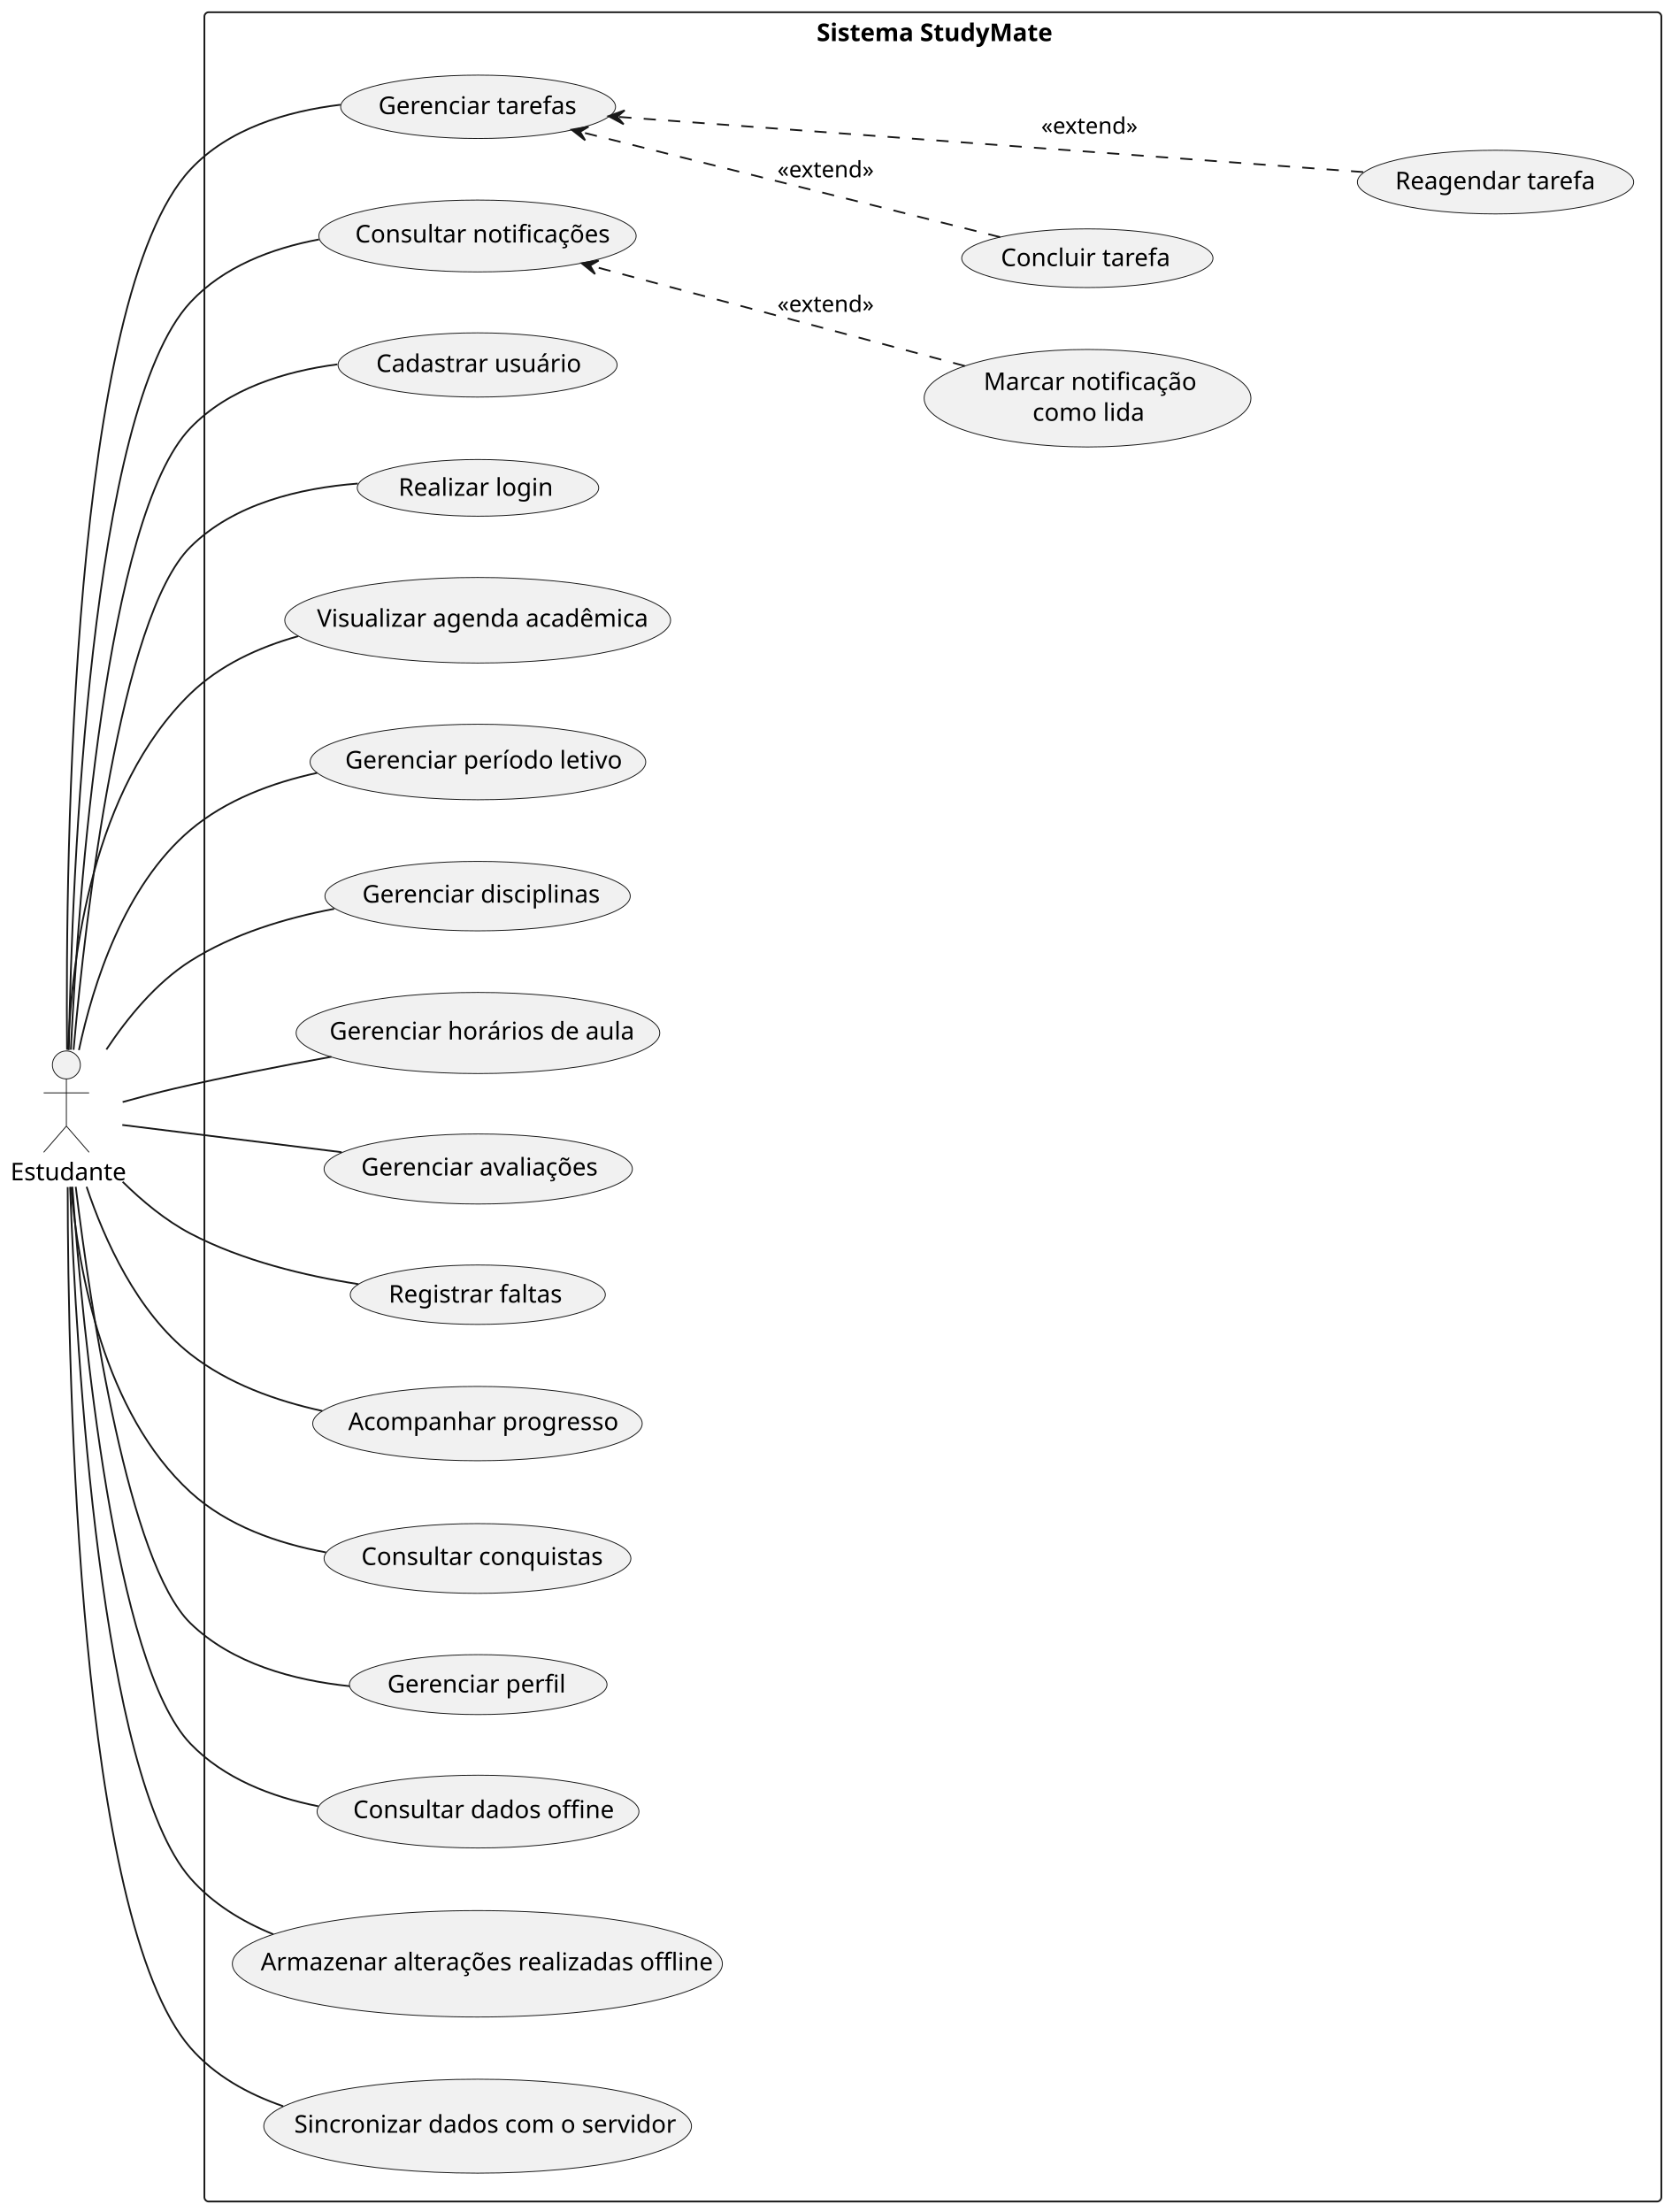
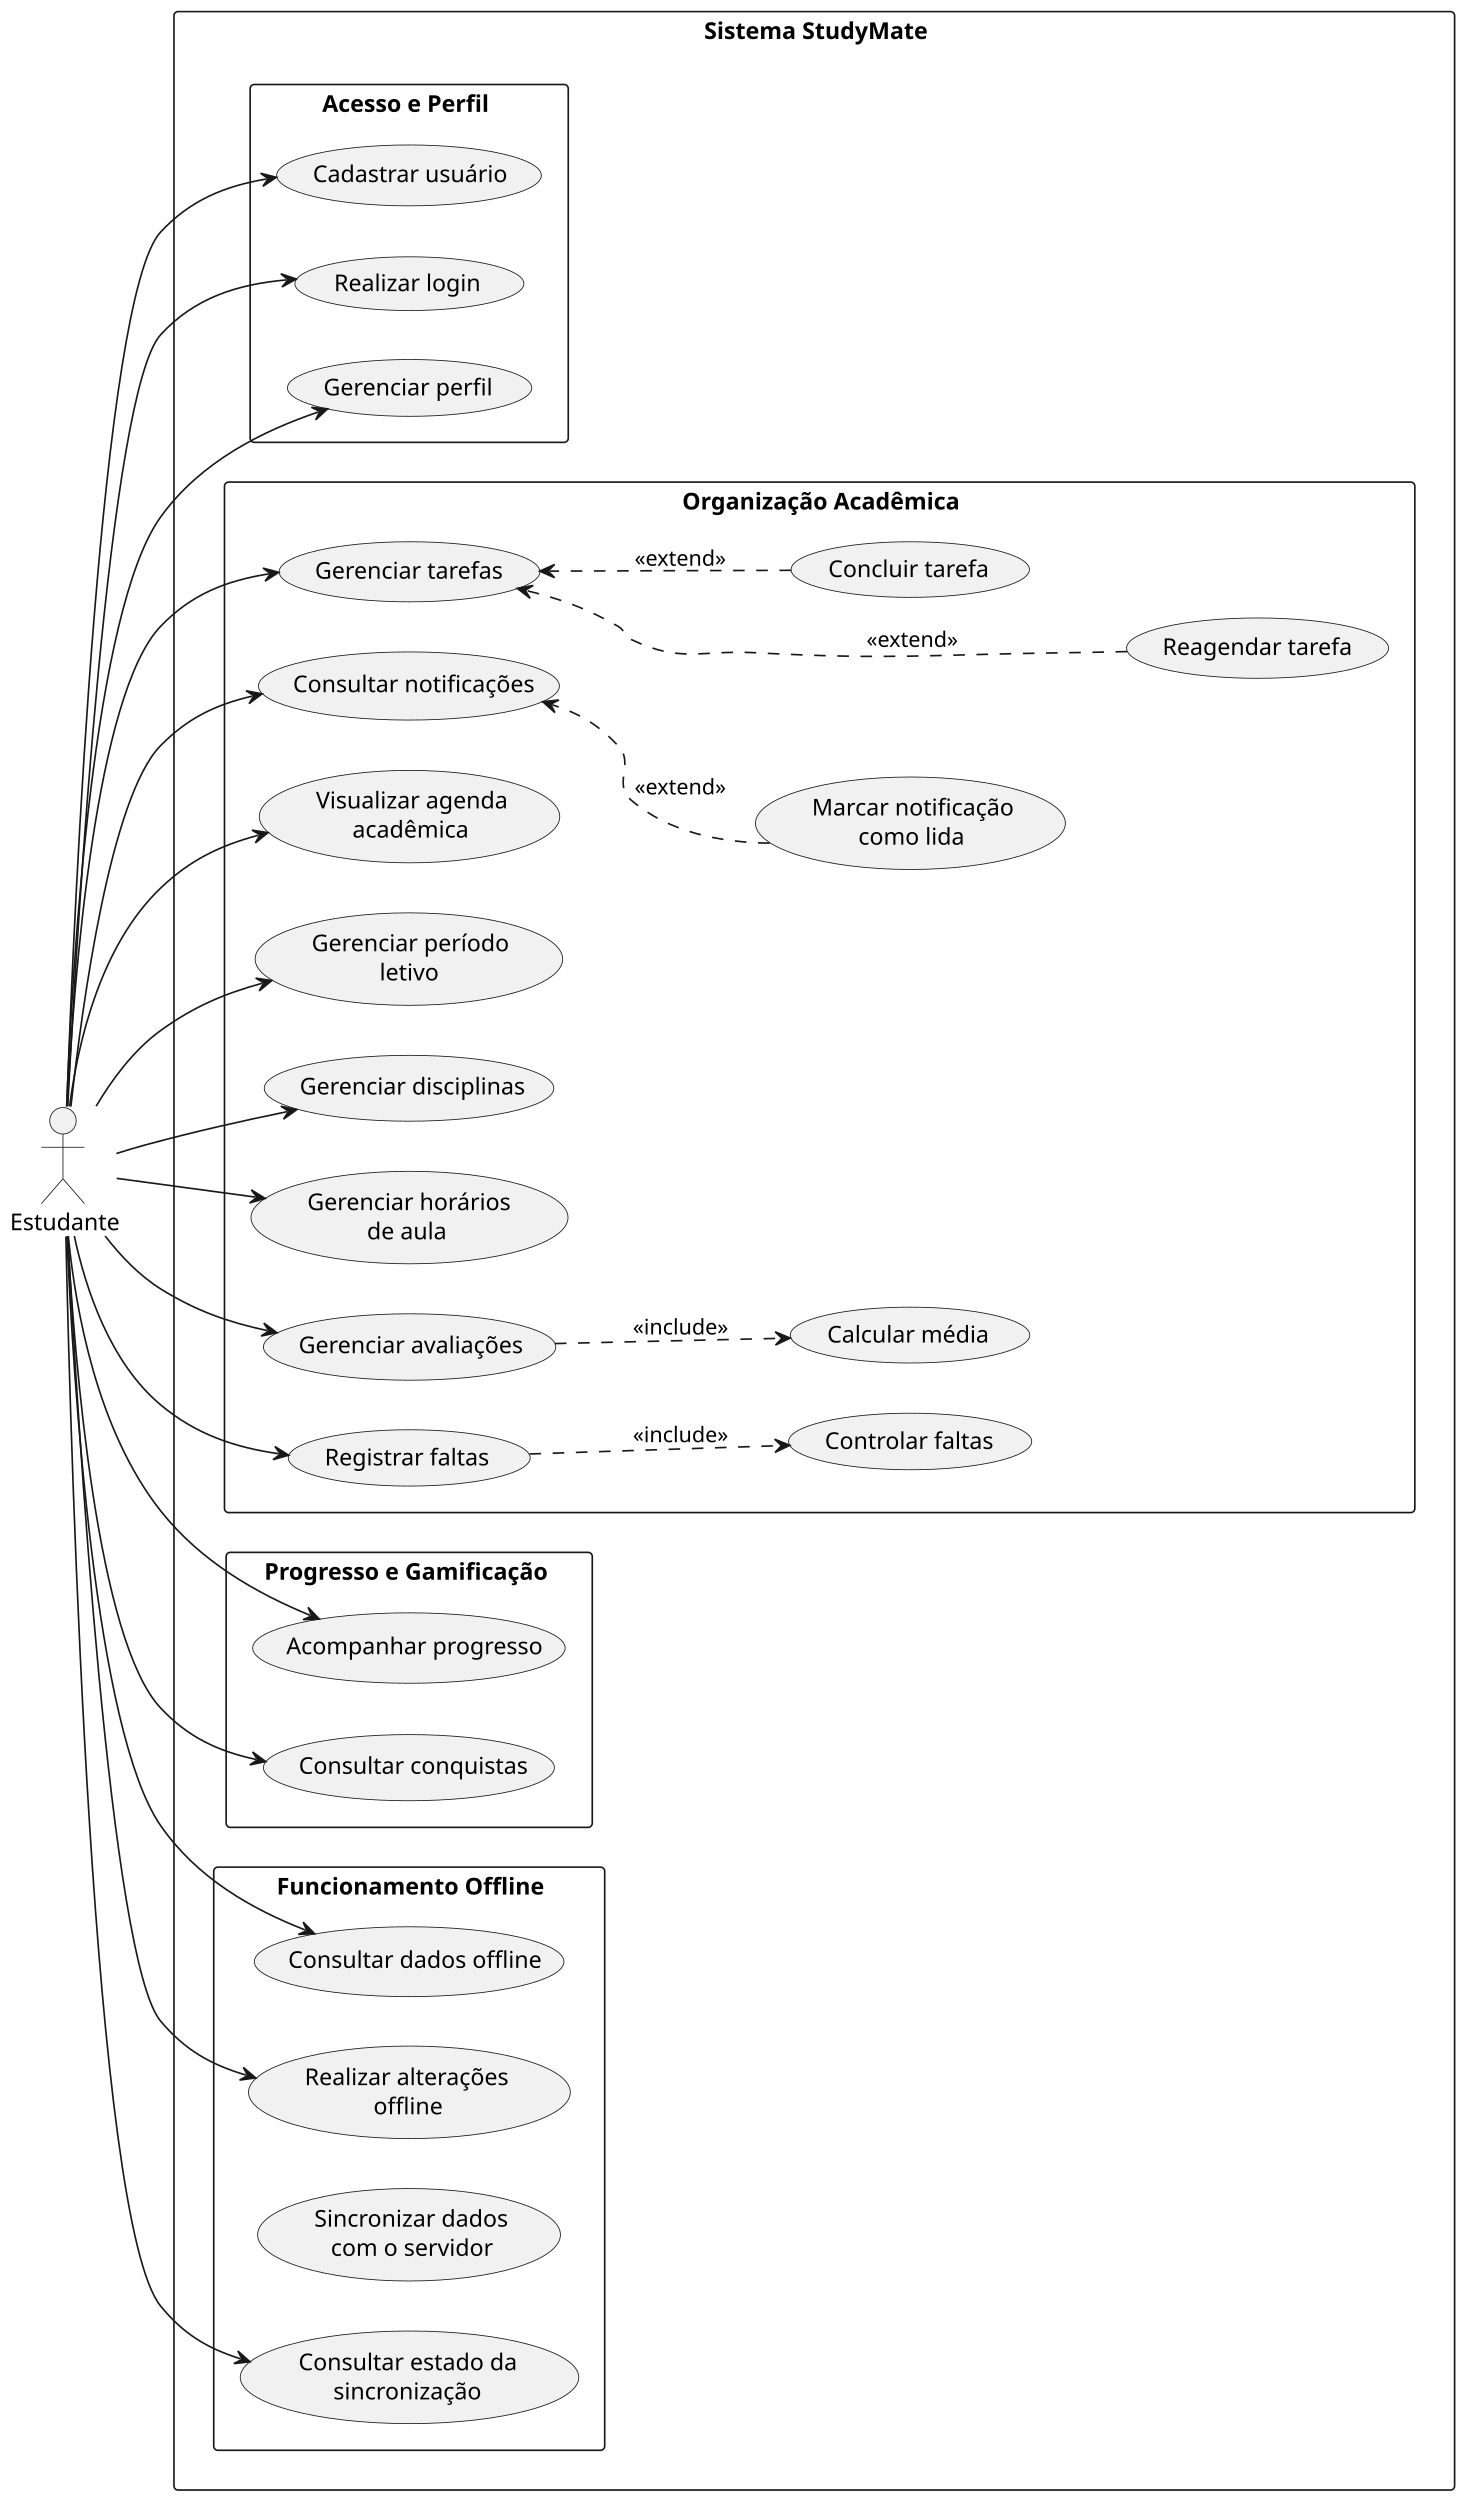
- <svg xmlns="http://www.w3.org/2000/svg" contentStyleType="text/css" height="1266px" preserveAspectRatio="none" style="width:957px;height:1266px;background:#FFFFFF;" version="1.1" viewBox="0 0 957 1266" width="957px" zoomAndPan="magnify">
+ <svg xmlns="http://www.w3.org/2000/svg" contentStyleType="text/css" height="1509px" preserveAspectRatio="none" style="width:884px;height:1509px;background:#FFFFFF;" version="1.1" viewBox="0 0 884 1509" width="884px" zoomAndPan="magnify">
  <defs />
  <g>
    <g id="cluster_Sistema StudyMate">
-       <rect fill="none" height="1253" rx="2.5" ry="2.5" style="stroke:#181818;stroke-width:1.0;" width="834" x="117" y="7" />
-       <text fill="#000000" font-family="sans-serif" font-size="14" font-weight="bold" lengthAdjust="spacing" textLength="133" x="467.5" y="23.533">Sistema StudyMate</text>
+       <rect fill="none" height="1496" rx="2.5" ry="2.5" style="stroke:#181818;stroke-width:1.0;" width="773" x="105" y="7" />
+       <text fill="#000000" font-family="sans-serif" font-size="14" font-weight="bold" lengthAdjust="spacing" textLength="133" x="425" y="23.533">Sistema StudyMate</text>
+     </g>
+     <g id="cluster_Acesso e Perfil">
+       <rect fill="none" height="216" rx="2.5" ry="2.5" style="stroke:#181818;stroke-width:1.0;" width="192" x="151" y="51" />
+       <text fill="#000000" font-family="sans-serif" font-size="14" font-weight="bold" lengthAdjust="spacing" textLength="105" x="194.5" y="67.533">Acesso e Perfil</text>
+     </g>
+     <g id="cluster_Organização Acadêmica">
+       <rect fill="none" height="622" rx="2.5" ry="2.5" style="stroke:#181818;stroke-width:1.0;" width="718.5" x="135.5" y="291" />
+       <text fill="#000000" font-family="sans-serif" font-size="14" font-weight="bold" lengthAdjust="spacing" textLength="166" x="411.75" y="307.533">Organização Acadêmica</text>
+     </g>
+     <g id="cluster_Progresso e Gamificação">
+       <rect fill="none" height="166" rx="2.5" ry="2.5" style="stroke:#181818;stroke-width:1.0;" width="221" x="136.5" y="937" />
+       <text fill="#000000" font-family="sans-serif" font-size="14" font-weight="bold" lengthAdjust="spacing" textLength="175" x="159.5" y="953.533">Progresso e Gamificação</text>
+     </g>
+     <g id="cluster_Funcionamento Offline">
+       <rect fill="none" height="352" rx="2.5" ry="2.5" style="stroke:#181818;stroke-width:1.0;" width="236" x="129" y="1127" />
+       <text fill="#000000" font-family="sans-serif" font-size="14" font-weight="bold" lengthAdjust="spacing" textLength="160" x="167" y="1143.533">Funcionamento Offline</text>
    </g>
    <g id="elem_UC01">
-       <ellipse cx="273.379" cy="208.876" fill="#F1F1F1" rx="79.879" ry="18.376" style="stroke:#181818;stroke-width:0.5;" />
-       <text fill="#000000" font-family="sans-serif" font-size="14" lengthAdjust="spacing" textLength="114" x="215.337" y="212.902">Cadastrar usuário</text>
+       <ellipse cx="246.879" cy="105.876" fill="#F1F1F1" rx="79.879" ry="18.376" style="stroke:#181818;stroke-width:0.5;" />
+       <text fill="#000000" font-family="sans-serif" font-size="14" lengthAdjust="spacing" textLength="114" x="188.837" y="109.902">Cadastrar usuário</text>
    </g>
    <g id="elem_UC02">
-       <ellipse cx="273.612" cy="279.222" fill="#F1F1F1" rx="69.112" ry="16.222" style="stroke:#181818;stroke-width:0.5;" />
-       <text fill="#000000" font-family="sans-serif" font-size="14" lengthAdjust="spacing" textLength="85" x="228.112" y="283.739">Realizar login</text>
+       <ellipse cx="247.112" cy="171.222" fill="#F1F1F1" rx="69.112" ry="16.222" style="stroke:#181818;stroke-width:0.5;" />
+       <text fill="#000000" font-family="sans-serif" font-size="14" lengthAdjust="spacing" textLength="85" x="201.612" y="175.739">Realizar login</text>
+     </g>
+     <g id="elem_UC15">
+       <ellipse cx="247.243" cy="234.149" fill="#F1F1F1" rx="73.743" ry="17.148" style="stroke:#181818;stroke-width:0.5;" />
+       <text fill="#000000" font-family="sans-serif" font-size="14" lengthAdjust="spacing" textLength="98" x="195.243" y="238.665">Gerenciar perfil</text>
    </g>
    <g id="elem_UC03">
-       <ellipse cx="273.434" cy="354.987" fill="#F1F1F1" rx="110.434" ry="24.487" style="stroke:#181818;stroke-width:0.5;" />
-       <text fill="#000000" font-family="sans-serif" font-size="14" lengthAdjust="spacing" textLength="184" x="181.434" y="358.715">Visualizar agenda acadêmica</text>
+       <ellipse cx="247.184" cy="492.904" fill="#F1F1F1" rx="90.684" ry="27.904" style="stroke:#181818;stroke-width:0.5;" />
+       <text fill="#000000" font-family="sans-serif" font-size="14" lengthAdjust="spacing" textLength="112" x="190.711" y="487.962">Visualizar agenda</text>
+       <text fill="#000000" font-family="sans-serif" font-size="14" lengthAdjust="spacing" textLength="68" x="212.711" y="505.572">acadêmica</text>
    </g>
    <g id="elem_UC04">
-       <ellipse cx="273.57" cy="436.114" fill="#F1F1F1" rx="96.07" ry="21.614" style="stroke:#181818;stroke-width:0.5;" />
-       <text fill="#000000" font-family="sans-serif" font-size="14" lengthAdjust="spacing" textLength="152" x="197.57" y="439.843">Gerenciar período letivo</text>
+       <ellipse cx="246.819" cy="578.908" fill="#F1F1F1" rx="92.819" ry="27.908" style="stroke:#181818;stroke-width:0.5;" />
+       <text fill="#000000" font-family="sans-serif" font-size="14" lengthAdjust="spacing" textLength="115" x="188.114" y="574.166">Gerenciar período</text>
+       <text fill="#000000" font-family="sans-serif" font-size="14" lengthAdjust="spacing" textLength="33" x="229.114" y="591.775">letivo</text>
    </g>
    <g id="elem_UC05">
-       <ellipse cx="273.392" cy="512.879" fill="#F1F1F1" rx="87.392" ry="19.878" style="stroke:#181818;stroke-width:0.5;" />
-       <text fill="#000000" font-family="sans-serif" font-size="14" lengthAdjust="spacing" textLength="132" x="207.392" y="516.607">Gerenciar disciplinas</text>
+       <ellipse cx="246.892" cy="656.879" fill="#F1F1F1" rx="87.392" ry="19.878" style="stroke:#181818;stroke-width:0.5;" />
+       <text fill="#000000" font-family="sans-serif" font-size="14" lengthAdjust="spacing" textLength="132" x="180.892" y="660.607">Gerenciar disciplinas</text>
    </g>
    <g id="elem_UC06">
-       <ellipse cx="273.589" cy="591.218" fill="#F1F1F1" rx="104.089" ry="23.218" style="stroke:#181818;stroke-width:0.5;" />
-       <text fill="#000000" font-family="sans-serif" font-size="14" lengthAdjust="spacing" textLength="170" x="188.589" y="594.946">Gerenciar horários de aula</text>
+       <ellipse cx="247.184" cy="734.918" fill="#F1F1F1" rx="95.684" ry="27.918" style="stroke:#181818;stroke-width:0.5;" />
+       <text fill="#000000" font-family="sans-serif" font-size="14" lengthAdjust="spacing" textLength="119" x="185.475" y="730.435">Gerenciar horários</text>
+       <text fill="#000000" font-family="sans-serif" font-size="14" lengthAdjust="spacing" textLength="47" x="221.475" y="748.044">de aula</text>
    </g>
    <g id="elem_UC07">
-       <ellipse cx="273.682" cy="61.136" fill="#F1F1F1" rx="78.682" ry="18.136" style="stroke:#181818;stroke-width:0.5;" />
-       <text fill="#000000" font-family="sans-serif" font-size="14" lengthAdjust="spacing" textLength="111" x="216.595" y="65.308">Gerenciar tarefas</text>
+       <ellipse cx="247.182" cy="345.136" fill="#F1F1F1" rx="78.682" ry="18.136" style="stroke:#181818;stroke-width:0.5;" />
+       <text fill="#000000" font-family="sans-serif" font-size="14" lengthAdjust="spacing" textLength="111" x="190.095" y="349.308">Gerenciar tarefas</text>
    </g>
    <g id="elem_UC07A">
-       <ellipse cx="622.426" cy="147.785" fill="#F1F1F1" rx="71.926" ry="16.785" style="stroke:#181818;stroke-width:0.5;" />
-       <text fill="#000000" font-family="sans-serif" font-size="14" lengthAdjust="spacing" textLength="93" x="572.926" y="152.302">Concluir tarefa</text>
+       <ellipse cx="549.426" cy="343.785" fill="#F1F1F1" rx="71.926" ry="16.785" style="stroke:#181818;stroke-width:0.5;" />
+       <text fill="#000000" font-family="sans-serif" font-size="14" lengthAdjust="spacing" textLength="93" x="499.926" y="348.302">Concluir tarefa</text>
    </g>
    <g id="elem_UC07B">
-       <ellipse cx="856.078" cy="104.216" fill="#F1F1F1" rx="79.079" ry="18.216" style="stroke:#181818;stroke-width:0.5;" />
-       <text fill="#000000" font-family="sans-serif" font-size="14" lengthAdjust="spacing" textLength="112" x="798.675" y="108.34">Reagendar tarefa</text>
+       <ellipse cx="759.078" cy="391.216" fill="#F1F1F1" rx="79.079" ry="18.216" style="stroke:#181818;stroke-width:0.5;" />
+       <text fill="#000000" font-family="sans-serif" font-size="14" lengthAdjust="spacing" textLength="112" x="701.675" y="395.339">Reagendar tarefa</text>
    </g>
    <g id="elem_UC08">
-       <ellipse cx="273.747" cy="669.049" fill="#F1F1F1" rx="88.247" ry="20.049" style="stroke:#181818;stroke-width:0.5;" />
-       <text fill="#000000" font-family="sans-serif" font-size="14" lengthAdjust="spacing" textLength="134" x="206.747" y="672.778">Gerenciar avaliações</text>
+       <ellipse cx="247.247" cy="813.049" fill="#F1F1F1" rx="88.247" ry="20.049" style="stroke:#181818;stroke-width:0.5;" />
+       <text fill="#000000" font-family="sans-serif" font-size="14" lengthAdjust="spacing" textLength="134" x="180.247" y="816.778">Gerenciar avaliações</text>
+     </g>
+     <g id="elem_UC09">
+       <ellipse cx="549.286" cy="805.857" fill="#F1F1F1" rx="72.286" ry="16.857" style="stroke:#181818;stroke-width:0.5;" />
+       <text fill="#000000" font-family="sans-serif" font-size="14" lengthAdjust="spacing" textLength="94" x="499.286" y="810.374">Calcular média</text>
    </g>
    <g id="elem_UC10">
-       <ellipse cx="273.511" cy="741.002" fill="#F1F1F1" rx="73.011" ry="17.002" style="stroke:#181818;stroke-width:0.5;" />
-       <text fill="#000000" font-family="sans-serif" font-size="14" lengthAdjust="spacing" textLength="96" x="222.511" y="745.519">Registrar faltas</text>
+       <ellipse cx="247.011" cy="880.002" fill="#F1F1F1" rx="73.011" ry="17.002" style="stroke:#181818;stroke-width:0.5;" />
+       <text fill="#000000" font-family="sans-serif" font-size="14" lengthAdjust="spacing" textLength="96" x="196.011" y="884.519">Registrar faltas</text>
+     </g>
+     <g id="elem_UC11">
+       <ellipse cx="549.376" cy="870.075" fill="#F1F1F1" rx="73.376" ry="17.075" style="stroke:#181818;stroke-width:0.5;" />
+       <text fill="#000000" font-family="sans-serif" font-size="14" lengthAdjust="spacing" textLength="97" x="497.876" y="874.592">Controlar faltas</text>
    </g>
    <g id="elem_UC12">
-       <ellipse cx="273.33" cy="135.066" fill="#F1F1F1" rx="90.83" ry="20.566" style="stroke:#181818;stroke-width:0.5;" />
-       <text fill="#000000" font-family="sans-serif" font-size="14" lengthAdjust="spacing" textLength="140" x="203.33" y="138.794">Consultar notificações</text>
+       <ellipse cx="246.83" cy="414.066" fill="#F1F1F1" rx="90.83" ry="20.566" style="stroke:#181818;stroke-width:0.5;" />
+       <text fill="#000000" font-family="sans-serif" font-size="14" lengthAdjust="spacing" textLength="140" x="176.83" y="417.795">Consultar notificações</text>
    </g>
    <g id="elem_UC12A">
-       <ellipse cx="622.533" cy="227.91" fill="#F1F1F1" rx="93.533" ry="27.91" style="stroke:#181818;stroke-width:0.5;" />
-       <text fill="#000000" font-family="sans-serif" font-size="14" lengthAdjust="spacing" textLength="116" x="563.081" y="223.233">Marcar notificação</text>
-       <text fill="#000000" font-family="sans-serif" font-size="14" lengthAdjust="spacing" textLength="60" x="591.081" y="240.843">como lida</text>
+       <ellipse cx="549.533" cy="496.91" fill="#F1F1F1" rx="93.533" ry="27.91" style="stroke:#181818;stroke-width:0.5;" />
+       <text fill="#000000" font-family="sans-serif" font-size="14" lengthAdjust="spacing" textLength="116" x="490.081" y="492.233">Marcar notificação</text>
+       <text fill="#000000" font-family="sans-serif" font-size="14" lengthAdjust="spacing" textLength="60" x="518.081" y="509.843">como lida</text>
    </g>
    <g id="elem_UC13">
-       <ellipse cx="273.313" cy="814.763" fill="#F1F1F1" rx="94.313" ry="21.263" style="stroke:#181818;stroke-width:0.5;" />
-       <text fill="#000000" font-family="sans-serif" font-size="14" lengthAdjust="spacing" textLength="148" x="199.313" y="818.491">Acompanhar progresso</text>
+       <ellipse cx="246.813" cy="994.763" fill="#F1F1F1" rx="94.313" ry="21.263" style="stroke:#181818;stroke-width:0.5;" />
+       <text fill="#000000" font-family="sans-serif" font-size="14" lengthAdjust="spacing" textLength="148" x="172.813" y="998.491">Acompanhar progresso</text>
    </g>
    <g id="elem_UC14">
-       <ellipse cx="273.319" cy="891.964" fill="#F1F1F1" rx="87.819" ry="19.964" style="stroke:#181818;stroke-width:0.5;" />
-       <text fill="#000000" font-family="sans-serif" font-size="14" lengthAdjust="spacing" textLength="133" x="206.819" y="895.692">Consultar conquistas</text>
-     </g>
-     <g id="elem_UC15">
-       <ellipse cx="273.743" cy="964.149" fill="#F1F1F1" rx="73.743" ry="17.148" style="stroke:#181818;stroke-width:0.5;" />
-       <text fill="#000000" font-family="sans-serif" font-size="14" lengthAdjust="spacing" textLength="98" x="221.743" y="968.665">Gerenciar perfil</text>
+       <ellipse cx="246.819" cy="1066.964" fill="#F1F1F1" rx="87.819" ry="19.964" style="stroke:#181818;stroke-width:0.5;" />
+       <text fill="#000000" font-family="sans-serif" font-size="14" lengthAdjust="spacing" textLength="133" x="180.319" y="1070.692">Consultar conquistas</text>
    </g>
    <g id="elem_UC16">
-       <ellipse cx="273.631" cy="1036.826" fill="#F1F1F1" rx="92.131" ry="20.826" style="stroke:#181818;stroke-width:0.5;" />
-       <text fill="#000000" font-family="sans-serif" font-size="14" lengthAdjust="spacing" textLength="143" x="202.131" y="1040.555">Consultar dados offine</text>
+       <ellipse cx="246.938" cy="1184.088" fill="#F1F1F1" rx="93.438" ry="21.088" style="stroke:#181818;stroke-width:0.5;" />
+       <text fill="#000000" font-family="sans-serif" font-size="14" lengthAdjust="spacing" textLength="146" x="173.938" y="1187.816">Consultar dados offline</text>
    </g>
    <g id="elem_UC17">
-       <ellipse cx="273.252" cy="1123.95" fill="#F1F1F1" rx="140.252" ry="30.45" style="stroke:#181818;stroke-width:0.5;" />
-       <text fill="#000000" font-family="sans-serif" font-size="14" lengthAdjust="spacing" textLength="248" x="149.252" y="1127.679">Armazenar alterações realizadas offline</text>
+       <ellipse cx="247.124" cy="1262.924" fill="#F1F1F1" rx="97.124" ry="27.924" style="stroke:#181818;stroke-width:0.5;" />
+       <text fill="#000000" font-family="sans-serif" font-size="14" lengthAdjust="spacing" textLength="121" x="183.901" y="1258.569">Realizar alterações</text>
+       <text fill="#000000" font-family="sans-serif" font-size="14" lengthAdjust="spacing" textLength="38" x="225.401" y="1276.178">offline</text>
    </g>
    <g id="elem_UC18">
-       <ellipse cx="273.411" cy="1216.882" fill="#F1F1F1" rx="122.411" ry="26.882" style="stroke:#181818;stroke-width:0.5;" />
-       <text fill="#000000" font-family="sans-serif" font-size="14" lengthAdjust="spacing" textLength="210" x="168.411" y="1220.611">Sincronizar dados com o servidor</text>
+       <ellipse cx="246.894" cy="1348.905" fill="#F1F1F1" rx="91.394" ry="27.905" style="stroke:#181818;stroke-width:0.5;" />
+       <text fill="#000000" font-family="sans-serif" font-size="14" lengthAdjust="spacing" textLength="113" x="189.679" y="1344.03">Sincronizar dados</text>
+       <text fill="#000000" font-family="sans-serif" font-size="14" lengthAdjust="spacing" textLength="93" x="199.679" y="1361.64">com o servidor</text>
+     </g>
+     <g id="elem_UC19">
+       <ellipse cx="247.184" cy="1434.951" fill="#F1F1F1" rx="102.184" ry="27.951" style="stroke:#181818;stroke-width:0.5;" />
+       <text fill="#000000" font-family="sans-serif" font-size="14" lengthAdjust="spacing" textLength="128" x="180.184" y="1430.663">Consultar estado da</text>
+       <text fill="#000000" font-family="sans-serif" font-size="14" lengthAdjust="spacing" textLength="86" x="201.184" y="1448.272">sincronização</text>
    </g>
    <g id="elem_Estudante">
-       <ellipse cx="38" cy="609.5" fill="#F1F1F1" rx="8" ry="8" style="stroke:#181818;stroke-width:0.5;" />
-       <path d="M38,617.5 L38,644.5 M25,625.5 L51,625.5 M38,644.5 L25,659.5 M38,644.5 L51,659.5 " fill="none" style="stroke:#181818;stroke-width:0.5;" />
-       <text fill="#000000" font-family="sans-serif" font-size="14" lengthAdjust="spacing" textLength="64" x="6" y="675.533">Estudante</text>
+       <ellipse cx="38" cy="676.5" fill="#F1F1F1" rx="8" ry="8" style="stroke:#181818;stroke-width:0.5;" />
+       <path d="M38,684.5 L38,711.5 M25,692.5 L51,692.5 M38,711.5 L25,726.5 M38,711.5 L51,726.5 " fill="none" style="stroke:#181818;stroke-width:0.5;" />
+       <text fill="#000000" font-family="sans-serif" font-size="14" lengthAdjust="spacing" textLength="64" x="6" y="742.533">Estudante</text>
    </g>
    <g id="link_UC07A_UC07">
-       <path d="M572.52,135.72 C507.69,119.47 399.66,92.379 333.02,75.669 " fill="none" id="UC07A-to-UC07" style="stroke:#181818;stroke-width:1.0;stroke-dasharray:7.0,7.0;" />
-       <polygon fill="#181818" points="327.2,74.21,334.957,80.279,332.05,75.426,336.903,72.519,327.2,74.21" style="stroke:#181818;stroke-width:1.0;" />
-       <text fill="#000000" font-family="sans-serif" font-size="13" lengthAdjust="spacing" textLength="53" x="445" y="101.495">«extend»</text>
+       <path d="M477.48,344.24 C431.88,344.39 378.64,344.571 331.78,344.721 " fill="none" id="UC07A-to-UC07" style="stroke:#181818;stroke-width:1.0;stroke-dasharray:7.0,7.0;" />
+       <polygon fill="#181818" points="325.78,344.74,334.793,348.711,330.78,344.724,334.767,340.711,325.78,344.74" style="stroke:#181818;stroke-width:1.0;" />
+       <text fill="#000000" font-family="sans-serif" font-size="13" lengthAdjust="spacing" textLength="53" x="383" y="341.495">«extend»</text>
    </g>
    <g id="link_UC12A_UC12">
-       <path d="M552.33,209.46 C488.1,192.25 399.315,168.453 338.765,152.223 " fill="none" id="UC12A-to-UC12" style="stroke:#181818;stroke-width:1.0;stroke-dasharray:7.0,7.0;" />
-       <polygon fill="#181818" points="332.97,150.67,340.627,156.864,337.8,151.964,342.699,149.137,332.97,150.67" style="stroke:#181818;stroke-width:1.0;" />
-       <text fill="#000000" font-family="sans-serif" font-size="13" lengthAdjust="spacing" textLength="53" x="445" y="178.495">«extend»</text>
+       <path d="M464.56,508.92 C435.1,508.58 403.72,502.46 381,483 C369.54,473.18 383.44,460.9 373,450 C360.81,437.28 350.163,430.802 333.293,425.392 " fill="none" id="UC12A-to-UC12" style="stroke:#181818;stroke-width:1.0;stroke-dasharray:7.0,7.0;" />
+       <polygon fill="#181818" points="327.58,423.56,334.929,430.117,332.341,425.087,337.372,422.499,327.58,423.56" style="stroke:#181818;stroke-width:1.0;" />
+       <text fill="#000000" font-family="sans-serif" font-size="13" lengthAdjust="spacing" textLength="53" x="383" y="479.495">«extend»</text>
    </g>
    <g id="link_Estudante_UC01">
-       <path d="M40.56,600.8 C44.95,511.28 60.42,295.63 109,245 C130.63,222.45 162.93,212.5 193.12,208.53 " fill="none" id="Estudante-UC01" style="stroke:#181818;stroke-width:1.0;" />
+       <path d="M40.31,667.64 C44.76,545.45 61.02,178.5 97,140 C114.93,120.81 135.365,112.376 160.935,108.026 " fill="none" id="Estudante-to-UC01" style="stroke:#181818;stroke-width:1.0;" />
+       <polygon fill="#181818" points="166.85,107.02,157.307,104.586,161.921,107.859,158.648,112.473,166.85,107.02" style="stroke:#181818;stroke-width:1.0;" />
    </g>
    <g id="link_Estudante_UC02">
-       <path d="M42.11,600.84 C49.1,523.05 68.7,353.06 109,313 C133.88,288.27 171.77,279.32 204.81,276.76 " fill="none" id="Estudante-UC02" style="stroke:#181818;stroke-width:1.0;" />
+       <path d="M40.9,667.66 C46.7,554.87 65.72,236.25 97,202 C117.49,179.56 143.664,171.562 172.864,168.962 " fill="none" id="Estudante-to-UC02" style="stroke:#181818;stroke-width:1.0;" />
+       <polygon fill="#181818" points="178.84,168.43,169.521,165.244,173.86,168.874,170.23,173.212,178.84,168.43" style="stroke:#181818;stroke-width:1.0;" />
    </g>
    <g id="link_Estudante_UC03">
-       <path d="M38.94,600.78 C41.07,547.12 53.1,451.3 109,397 C125.82,380.66 148.09,370.44 170.77,364.09 " fill="none" id="Estudante-UC03" style="stroke:#181818;stroke-width:1.0;" />
+       <path d="M42,667.87 C47.05,629.14 60.61,570.75 97,536 C114.62,519.17 132.606,510.428 155.996,504.138 " fill="none" id="Estudante-to-UC03" style="stroke:#181818;stroke-width:1.0;" />
+       <polygon fill="#181818" points="161.79,502.58,152.06,501.055,156.962,503.878,154.137,508.78,161.79,502.58" style="stroke:#181818;stroke-width:1.0;" />
    </g>
    <g id="link_Estudante_UC04">
-       <path d="M45.18,601 C53.25,563.21 71.1,507.04 109,475 C129.28,457.85 155.8,447.97 181.56,442.35 " fill="none" id="Estudante-UC04" style="stroke:#181818;stroke-width:1.0;" />
+       <path d="M58.02,667.71 C67.66,651.47 80.79,633.73 97,622 C116.63,607.79 135.086,599.854 158.276,593.464 " fill="none" id="Estudante-to-UC04" style="stroke:#181818;stroke-width:1.0;" />
+       <polygon fill="#181818" points="164.06,591.87,154.321,590.405,159.24,593.198,156.446,598.117,164.06,591.87" style="stroke:#181818;stroke-width:1.0;" />
    </g>
    <g id="link_Estudante_UC05">
-       <path d="M60.91,600.66 C72.87,582.63 89.29,562.53 109,550 C133.44,534.47 163.58,525.42 191.3,520.16 " fill="none" id="Estudante-UC05" style="stroke:#181818;stroke-width:1.0;" />
+       <path d="M70.22,696.27 C76.1,694.4 82.21,692.56 88,691 C117.66,682.99 144.983,676.82 173.253,671 " fill="none" id="Estudante-to-UC05" style="stroke:#181818;stroke-width:1.0;" />
+       <polygon fill="#181818" points="179.13,669.79,169.508,667.687,174.233,670.798,171.121,675.523,179.13,669.79" style="stroke:#181818;stroke-width:1.0;" />
    </g>
    <g id="link_Estudante_UC06">
-       <path d="M70.21,630.73 C79.73,628.06 90.25,625.26 100,623 C129.08,616.26 161.17,610 189.71,604.82 " fill="none" id="Estudante-UC06" style="stroke:#181818;stroke-width:1.0;" />
+       <path d="M70.44,711.25 C94.3,714.48 122.364,718.277 154.114,722.567 " fill="none" id="Estudante-to-UC06" style="stroke:#181818;stroke-width:1.0;" />
+       <polygon fill="#181818" points="160.06,723.37,151.677,718.201,155.105,722.701,150.605,726.129,160.06,723.37" style="stroke:#181818;stroke-width:1.0;" />
    </g>
    <g id="link_Estudante_UC07">
-       <path d="M38.38,600.78 C37.44,488.63 40.95,170.01 109,97 C130.8,73.61 164.05,63.68 194.89,59.95 " fill="none" id="Estudante-UC07" style="stroke:#181818;stroke-width:1.0;" />
+       <path d="M40.6,667.72 C44.61,589.66 57.74,419 97,378 C115.41,358.77 136.404,350.488 162.314,346.388 " fill="none" id="Estudante-to-UC07" style="stroke:#181818;stroke-width:1.0;" />
+       <polygon fill="#181818" points="168.24,345.45,158.725,342.906,163.301,346.231,159.976,350.808,168.24,345.45" style="stroke:#181818;stroke-width:1.0;" />
    </g>
    <g id="link_Estudante_UC08">
-       <path d="M70.01,643.85 C101.89,647.81 152.78,654.13 195.57,659.45 " fill="none" id="Estudante-UC08" style="stroke:#181818;stroke-width:1.0;" />
+       <path d="M63.46,746.05 C72.64,757.9 84.04,769.91 97,778 C117.96,791.09 137.494,798.028 161.334,803.158 " fill="none" id="Estudante-to-UC08" style="stroke:#181818;stroke-width:1.0;" />
+       <polygon fill="#181818" points="167.2,804.42,159.243,798.616,162.312,803.368,157.56,806.437,167.2,804.42" style="stroke:#181818;stroke-width:1.0;" />
    </g>
    <g id="link_Estudante_UC10">
-       <path d="M70.21,676.38 C81.41,687.4 94.8,698.55 109,706 C138.56,721.52 174.55,730.16 205.24,734.97 " fill="none" id="Estudante-UC10" style="stroke:#181818;stroke-width:1.0;" />
+       <path d="M44.86,746.09 C51.76,778.22 66.43,822.46 97,848 C118.42,865.9 141.553,873.615 168.333,877.515 " fill="none" id="Estudante-to-UC10" style="stroke:#181818;stroke-width:1.0;" />
+       <polygon fill="#181818" points="174.27,878.38,165.94,873.125,169.322,877.659,164.787,881.041,174.27,878.38" style="stroke:#181818;stroke-width:1.0;" />
    </g>
    <g id="link_Estudante_UC12">
-       <path d="M39.39,600.96 C41.21,500.21 51.48,234.96 109,173 C127.93,152.6 155.49,142.14 182.61,137.03 " fill="none" id="Estudante-UC12" style="stroke:#181818;stroke-width:1.0;" />
+       <path d="M42.8,667.95 C49.83,603.88 66.95,480.51 97,450 C113.25,433.51 129.818,425.428 152.328,420.158 " fill="none" id="Estudante-to-UC12" style="stroke:#181818;stroke-width:1.0;" />
+       <polygon fill="#181818" points="158.17,418.79,148.495,416.947,153.302,419.93,150.319,424.736,158.17,418.79" style="stroke:#181818;stroke-width:1.0;" />
    </g>
    <g id="link_Estudante_UC13">
-       <path d="M49.57,679.23 C59.81,709.78 78.39,750.93 109,775 C130.48,791.89 158.08,801.77 184.46,807.52 " fill="none" id="Estudante-UC13" style="stroke:#181818;stroke-width:1.0;" />
+       <path d="M41.22,746.14 C45.6,790.64 58.57,863.41 97,912 C121.43,942.89 155.143,961.803 187.233,975.033 " fill="none" id="Estudante-to-UC13" style="stroke:#181818;stroke-width:1.0;" />
+       <polygon fill="#181818" points="192.78,977.32,185.984,970.192,188.157,975.414,182.935,977.588,192.78,977.32" style="stroke:#181818;stroke-width:1.0;" />
    </g>
    <g id="link_Estudante_UC14">
-       <path d="M40.65,679.33 C44.86,727.6 59.42,808.59 109,854 C130.06,873.29 158.96,883.38 186.6,888.49 " fill="none" id="Estudante-UC14" style="stroke:#181818;stroke-width:1.0;" />
+       <path d="M40.79,746.22 C45.11,823.25 58.75,990.39 97,1031 C113.51,1048.53 131.109,1056.887 154.539,1062.017 " fill="none" id="Estudante-to-UC14" style="stroke:#181818;stroke-width:1.0;" />
+       <polygon fill="#181818" points="160.4,1063.3,152.464,1057.468,155.516,1062.231,150.753,1065.283,160.4,1063.3" style="stroke:#181818;stroke-width:1.0;" />
    </g>
    <g id="link_Estudante_UC15">
-       <path d="M43.35,679.23 C51.98,749.91 73.58,894.52 109,929 C132.92,952.29 168.34,961.72 200.11,965.04 " fill="none" id="Estudante-UC15" style="stroke:#181818;stroke-width:1.0;" />
+       <path d="M40.23,667.96 C43.72,579.77 56.22,368.48 97,312 C121.19,278.5 158.481,260.147 192.081,248.687 " fill="none" id="Estudante-to-UC15" style="stroke:#181818;stroke-width:1.0;" />
+       <polygon fill="#181818" points="197.76,246.75,187.951,245.869,193.028,248.364,190.533,253.441,197.76,246.75" style="stroke:#181818;stroke-width:1.0;" />
    </g>
    <g id="link_Estudante_UC16">
-       <path d="M41.42,679.21 C47.36,762.39 65.48,952.65 109,998 C128.1,1017.9 155.37,1028.42 182.19,1033.77 " fill="none" id="Estudante-UC16" style="stroke:#181818;stroke-width:1.0;" />
+       <path d="M40.4,746.27 C44.21,834.43 57.33,1044.85 97,1102 C119.06,1133.78 151.963,1152.311 184.303,1164.981 " fill="none" id="Estudante-to-UC16" style="stroke:#181818;stroke-width:1.0;" />
+       <polygon fill="#181818" points="189.89,1167.17,182.969,1160.163,185.234,1165.346,180.051,1167.611,189.89,1167.17" style="stroke:#181818;stroke-width:1.0;" />
    </g>
    <g id="link_Estudante_UC17">
-       <path d="M40.13,679.29 C43.66,774.93 57.58,1016.32 109,1075 C121.69,1089.49 138.48,1099.77 156.47,1107.06 " fill="none" id="Estudante-UC17" style="stroke:#181818;stroke-width:1.0;" />
-     </g>
-     <g id="link_Estudante_UC18">
-       <path d="M38.75,679.39 C38.85,789.72 44.99,1098.5 109,1172 C122.92,1187.98 141.95,1198.54 162.1,1205.45 " fill="none" id="Estudante-UC18" style="stroke:#181818;stroke-width:1.0;" />
+       <path d="M40.94,746.04 C46.92,859.57 66.53,1183.92 97,1220 C111.59,1237.28 126.895,1246.153 148.605,1252.553 " fill="none" id="Estudante-to-UC17" style="stroke:#181818;stroke-width:1.0;" />
+       <polygon fill="#181818" points="154.36,1254.25,146.858,1247.868,149.564,1252.836,144.596,1255.542,154.36,1254.25" style="stroke:#181818;stroke-width:1.0;" />
+     </g>
+     <g id="link_Estudante_UC19">
+       <path d="M39.77,746.36 C42.81,884.56 55.93,1341.95 97,1392 C110.66,1408.65 124.618,1417.286 145.208,1423.776 " fill="none" id="Estudante-to-UC19" style="stroke:#181818;stroke-width:1.0;" />
+       <polygon fill="#181818" points="150.93,1425.58,143.549,1419.059,146.161,1424.077,141.144,1426.689,150.93,1425.58" style="stroke:#181818;stroke-width:1.0;" />
    </g>
    <g id="link_UC07B_UC07">
-       <path d="M780.33,98.47 C668.67,90.2 465.454,75.143 354.304,66.913 " fill="none" id="UC07B-to-UC07" style="stroke:#181818;stroke-width:1.0;stroke-dasharray:7.0,7.0;" />
-       <polygon fill="#181818" points="348.32,66.47,357,71.124,353.306,66.839,357.591,63.145,348.32,66.47" style="stroke:#181818;stroke-width:1.0;" />
-       <text fill="#000000" font-family="sans-serif" font-size="13" lengthAdjust="spacing" textLength="53" x="596" y="76.495">«extend»</text>
+       <path d="M680.37,393.3 C667.88,393.59 655.08,393.84 643,394 C559.9,395.08 538.99,398.41 456,394 C422.52,392.22 411.25,400.46 381,386 C376.46,383.83 377.36,380.51 373,378 C354.51,367.37 338.359,361.512 318.029,356.552 " fill="none" id="UC07B-to-UC07" style="stroke:#181818;stroke-width:1.0;stroke-dasharray:7.0,7.0;" />
+       <polygon fill="#181818" points="312.2,355.13,319.995,361.149,317.058,356.315,321.892,353.377,312.2,355.13" style="stroke:#181818;stroke-width:1.0;" />
+       <text fill="#000000" font-family="sans-serif" font-size="13" lengthAdjust="spacing" textLength="53" x="523" y="390.495">«extend»</text>
+     </g>
+     <g id="link_UC08_UC09">
+       <path d="M334.92,810.98 C379.98,809.93 428.362,808.799 470.962,807.809 " fill="none" id="UC08-to-UC09" style="stroke:#181818;stroke-width:1.0;stroke-dasharray:7.0,7.0;" />
+       <polygon fill="#181818" points="476.96,807.67,467.87,803.88,471.961,807.786,468.055,811.878,476.96,807.67" style="stroke:#181818;stroke-width:1.0;" />
+       <text fill="#000000" font-family="sans-serif" font-size="13" lengthAdjust="spacing" textLength="55" x="382" y="805.495">«include»</text>
+     </g>
+     <g id="link_UC10_UC11">
+       <path d="M319.6,877.62 C367.07,876.04 423.153,874.169 470.673,872.589 " fill="none" id="UC10-to-UC11" style="stroke:#181818;stroke-width:1.0;stroke-dasharray:7.0,7.0;" />
+       <polygon fill="#181818" points="476.67,872.39,467.542,868.691,471.673,872.556,467.808,876.687,476.67,872.39" style="stroke:#181818;stroke-width:1.0;" />
+       <text fill="#000000" font-family="sans-serif" font-size="13" lengthAdjust="spacing" textLength="55" x="382" y="870.495">«include»</text>
    </g>
  </g>
</svg>
